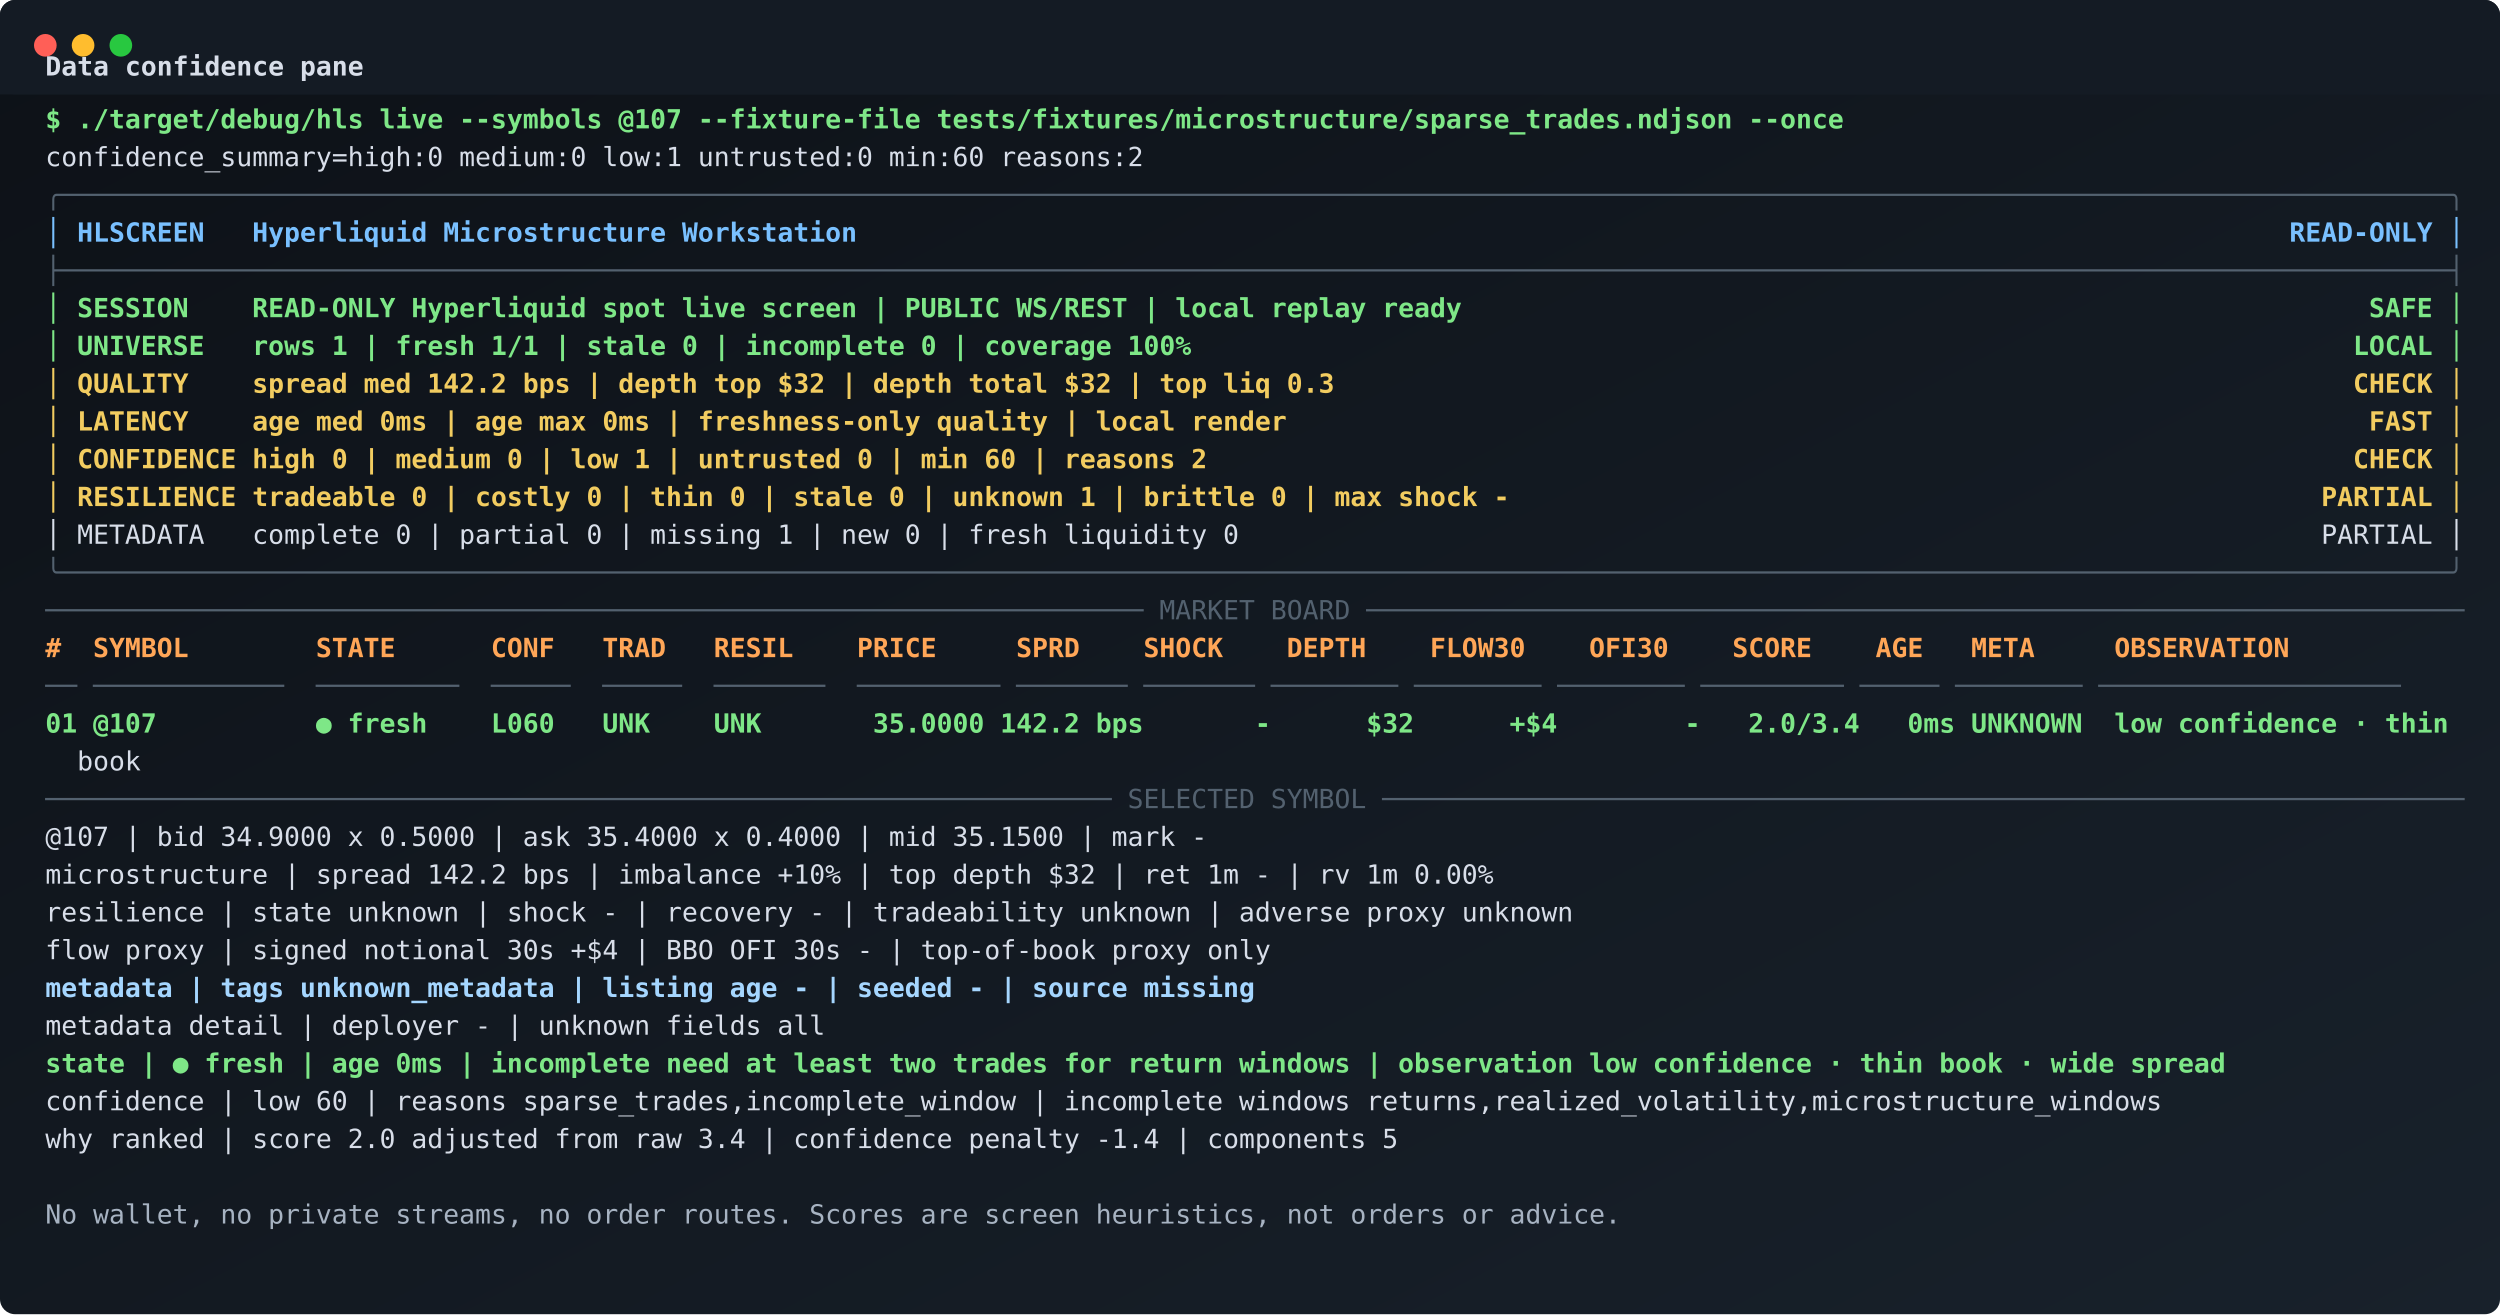
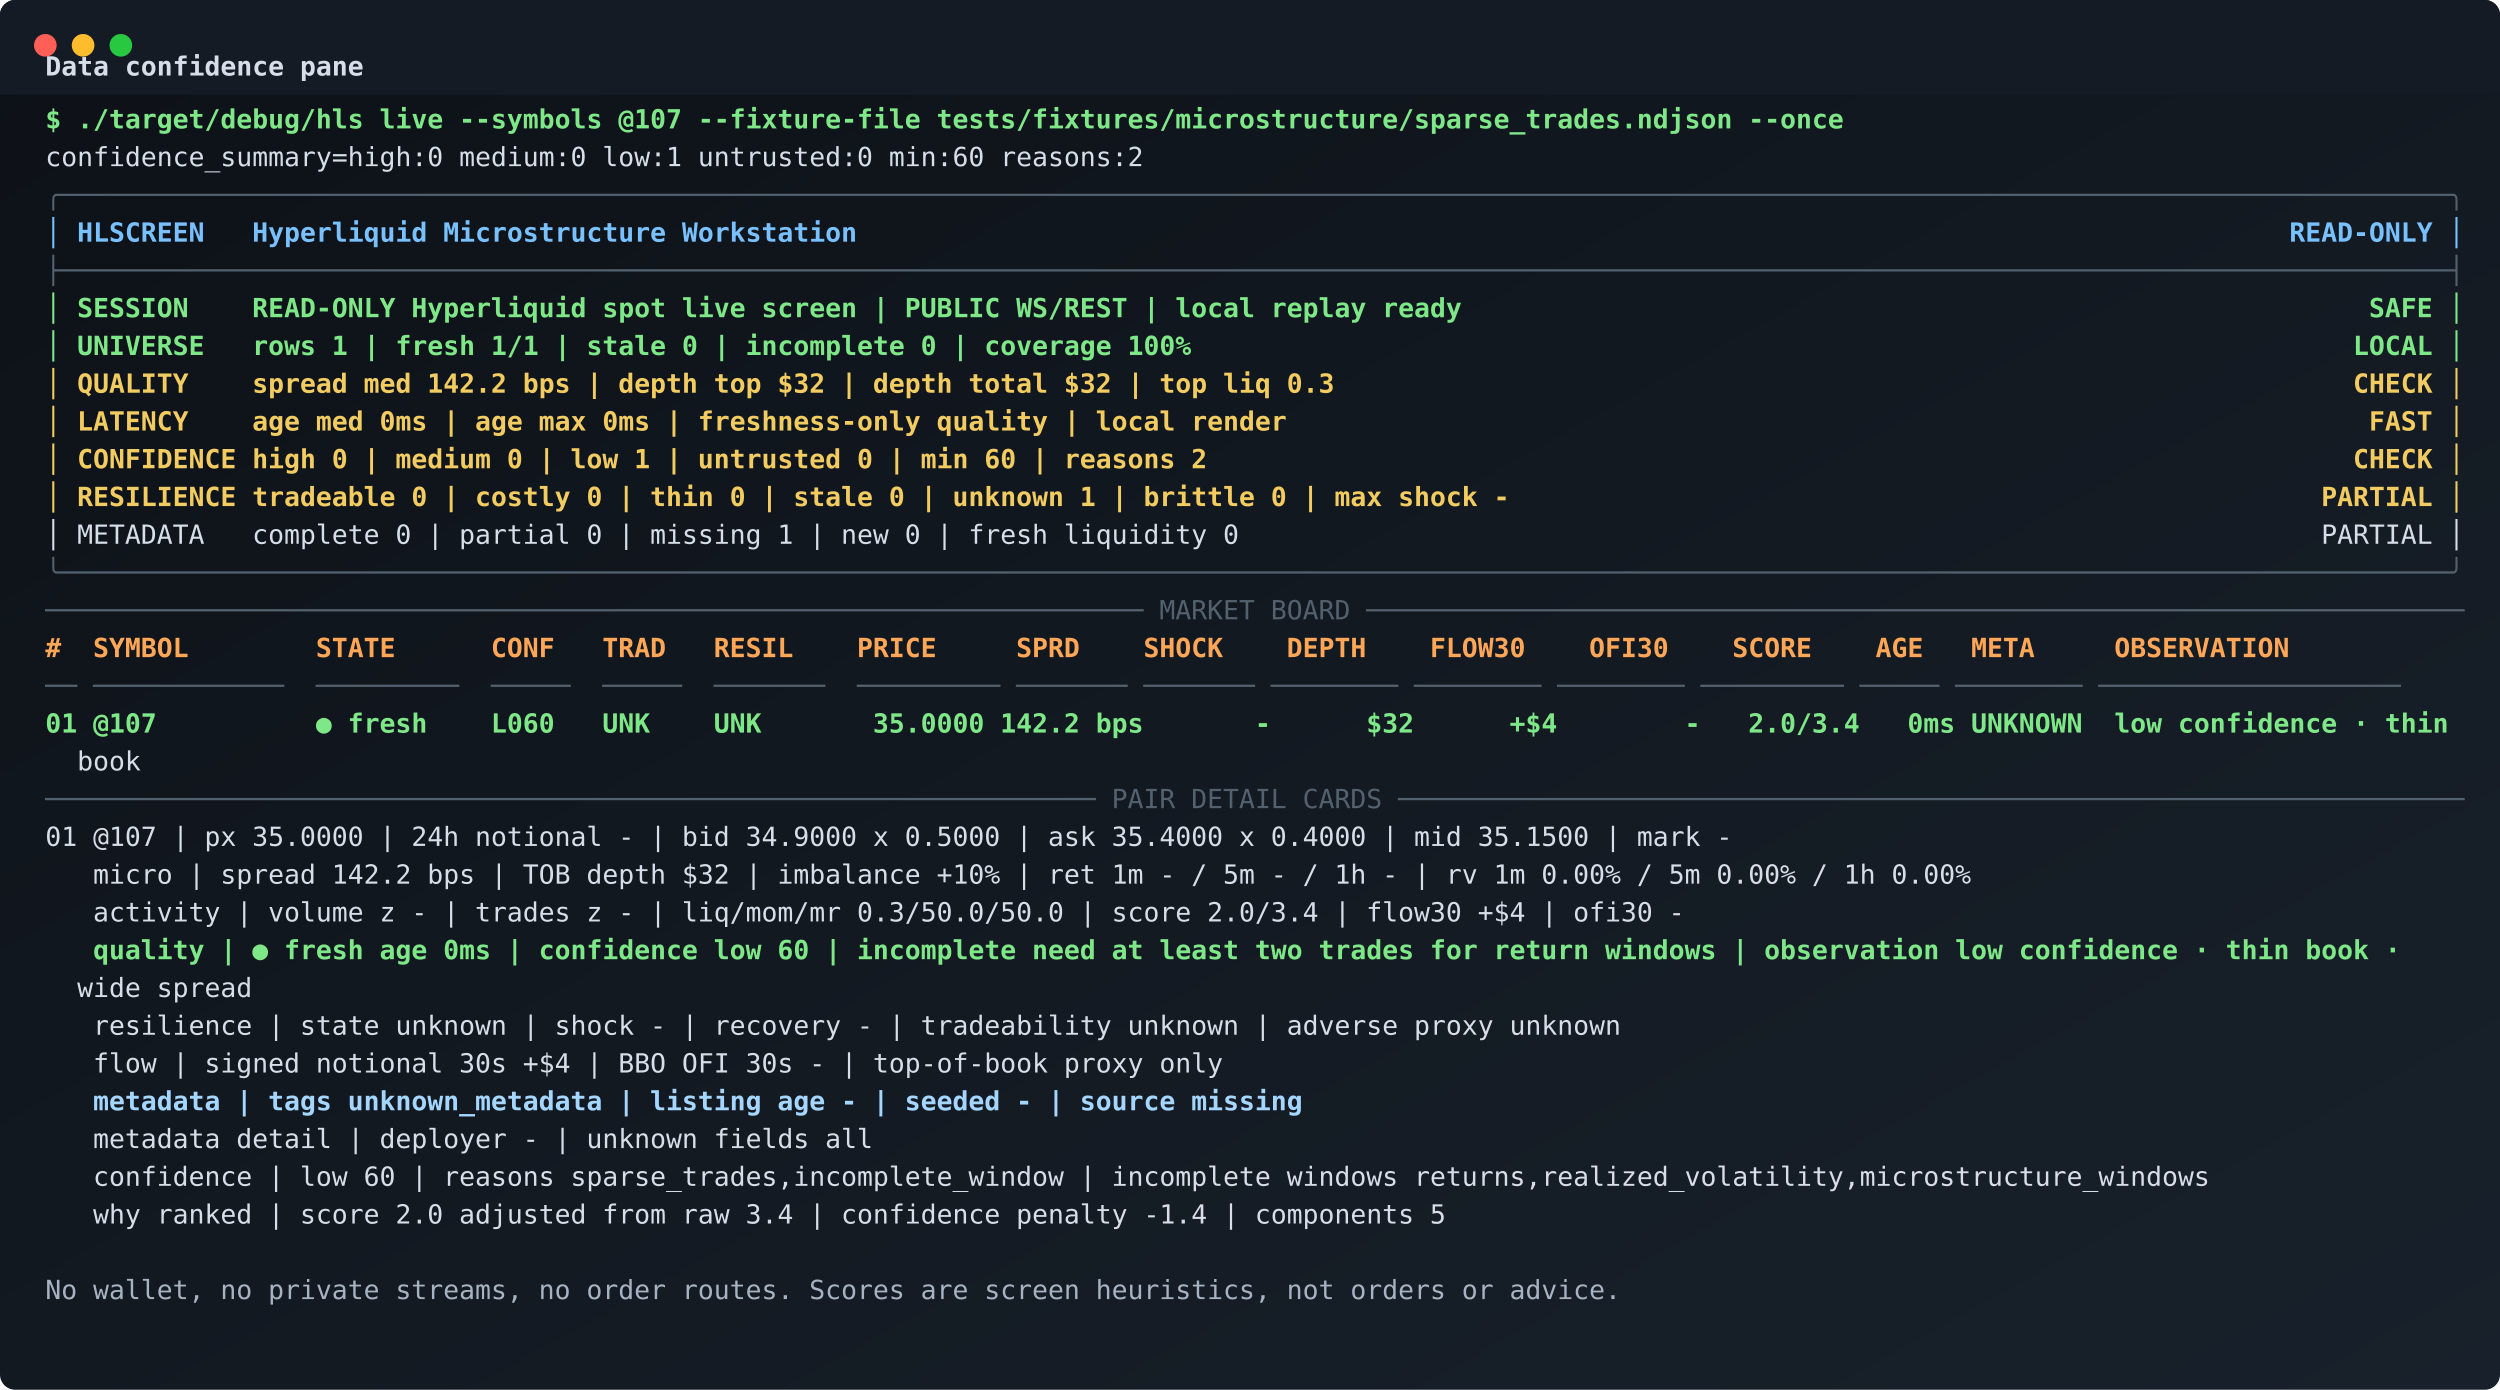
- <svg xmlns="http://www.w3.org/2000/svg" role="img" xml:space="preserve" aria-label="Data confidence pane terminal screenshot" viewBox="0 0 1324 696" width="1324" height="696">
+ <svg xmlns="http://www.w3.org/2000/svg" role="img" xml:space="preserve" aria-label="Data confidence pane terminal screenshot" viewBox="0 0 1324 736" width="1324" height="736">
  <defs>
    <linearGradient id="bg" x1="0" x2="1" y1="0" y2="1">
      <stop offset="0" stop-color="#0d1117" />
      <stop offset="1" stop-color="#18212b" />
    </linearGradient>
  </defs>
-   <rect width="1324" height="696" rx="8" fill="url(#bg)" />
+   <rect width="1324" height="736" rx="8" fill="url(#bg)" />
  <rect x="0" y="0" width="1324" height="50" rx="8" fill="#141b24" />
  <rect x="0" y="42" width="1324" height="8" fill="#141b24" />
  <circle cx="24" cy="24" r="6" fill="#ff5f57" />
  <circle cx="44" cy="24" r="6" fill="#ffbd2e" />
  <circle cx="64" cy="24" r="6" fill="#28c840" />
  <text x="24" y="40" fill="#d8dee9" font-family="ui-monospace, SFMono-Regular, Menlo, Consolas, monospace" font-size="14" font-weight="700">Data confidence pane</text>
  <text x="24" y="68" fill="#7ee787" font-family="ui-monospace, SFMono-Regular, Menlo, Consolas, monospace" font-size="14" font-weight="700">$ ./target/debug/hls live --symbols @107 --fixture-file tests/fixtures/microstructure/sparse_trades.ndjson --once</text>
  <text x="24" y="88" fill="#d8dee9" font-family="ui-monospace, SFMono-Regular, Menlo, Consolas, monospace" font-size="14" font-weight="400">confidence_summary=high:0 medium:0 low:1 untrusted:0 min:60 reasons:2</text>
  <text x="24" y="108" fill="#53616f" font-family="ui-monospace, SFMono-Regular, Menlo, Consolas, monospace" font-size="14" font-weight="400">╭──────────────────────────────────────────────────────────────────────────────────────────────────────────────────────────────────────────────────────╮</text>
  <text x="24" y="128" fill="#79c0ff" font-family="ui-monospace, SFMono-Regular, Menlo, Consolas, monospace" font-size="14" font-weight="700">│ HLSCREEN   Hyperliquid Microstructure Workstation                                                                                          READ-ONLY │</text>
  <text x="24" y="148" fill="#53616f" font-family="ui-monospace, SFMono-Regular, Menlo, Consolas, monospace" font-size="14" font-weight="400">├──────────────────────────────────────────────────────────────────────────────────────────────────────────────────────────────────────────────────────┤</text>
  <text x="24" y="168" fill="#7ee787" font-family="ui-monospace, SFMono-Regular, Menlo, Consolas, monospace" font-size="14" font-weight="700">│ SESSION    READ-ONLY Hyperliquid spot live screen | PUBLIC WS/REST | local replay ready                                                         SAFE │</text>
  <text x="24" y="188" fill="#7ee787" font-family="ui-monospace, SFMono-Regular, Menlo, Consolas, monospace" font-size="14" font-weight="700">│ UNIVERSE   rows 1 | fresh 1/1 | stale 0 | incomplete 0 | coverage 100%                                                                         LOCAL │</text>
  <text x="24" y="208" fill="#f2cc60" font-family="ui-monospace, SFMono-Regular, Menlo, Consolas, monospace" font-size="14" font-weight="700">│ QUALITY    spread med 142.2 bps | depth top $32 | depth total $32 | top liq 0.3                                                                CHECK │</text>
  <text x="24" y="228" fill="#f2cc60" font-family="ui-monospace, SFMono-Regular, Menlo, Consolas, monospace" font-size="14" font-weight="700">│ LATENCY    age med 0ms | age max 0ms | freshness-only quality | local render                                                                    FAST │</text>
  <text x="24" y="248" fill="#f2cc60" font-family="ui-monospace, SFMono-Regular, Menlo, Consolas, monospace" font-size="14" font-weight="700">│ CONFIDENCE high 0 | medium 0 | low 1 | untrusted 0 | min 60 | reasons 2                                                                        CHECK │</text>
  <text x="24" y="268" fill="#f2cc60" font-family="ui-monospace, SFMono-Regular, Menlo, Consolas, monospace" font-size="14" font-weight="700">│ RESILIENCE tradeable 0 | costly 0 | thin 0 | stale 0 | unknown 1 | brittle 0 | max shock -                                                   PARTIAL │</text>
  <text x="24" y="288" fill="#d8dee9" font-family="ui-monospace, SFMono-Regular, Menlo, Consolas, monospace" font-size="14" font-weight="400">│ METADATA   complete 0 | partial 0 | missing 1 | new 0 | fresh liquidity 0                                                                    PARTIAL │</text>
  <text x="24" y="308" fill="#53616f" font-family="ui-monospace, SFMono-Regular, Menlo, Consolas, monospace" font-size="14" font-weight="400">╰──────────────────────────────────────────────────────────────────────────────────────────────────────────────────────────────────────────────────────╯</text>
  <text x="24" y="328" fill="#53616f" font-family="ui-monospace, SFMono-Regular, Menlo, Consolas, monospace" font-size="14" font-weight="400">───────────────────────────────────────────────────────────────────── MARKET BOARD ─────────────────────────────────────────────────────────────────────</text>
  <text x="24" y="348" fill="#ffa657" font-family="ui-monospace, SFMono-Regular, Menlo, Consolas, monospace" font-size="14" font-weight="700">#  SYMBOL        STATE      CONF   TRAD   RESIL    PRICE     SPRD    SHOCK    DEPTH    FLOW30    OFI30    SCORE    AGE   META     OBSERVATION</text>
  <text x="24" y="368" fill="#53616f" font-family="ui-monospace, SFMono-Regular, Menlo, Consolas, monospace" font-size="14" font-weight="400">── ────────────  ─────────  ─────  ─────  ───────  ───────── ─────── ─────── ──────── ──────── ──────── ───────── ───── ──────── ───────────────────</text>
  <text x="24" y="388" fill="#7ee787" font-family="ui-monospace, SFMono-Regular, Menlo, Consolas, monospace" font-size="14" font-weight="600">01 @107          ● fresh    L060   UNK    UNK       35.0000 142.2 bps       -      $32      +$4        -   2.0/3.4   0ms UNKNOWN  low confidence · thin</text>
  <text x="24" y="408" fill="#d8dee9" font-family="ui-monospace, SFMono-Regular, Menlo, Consolas, monospace" font-size="14" font-weight="400">  book</text>
-   <text x="24" y="428" fill="#53616f" font-family="ui-monospace, SFMono-Regular, Menlo, Consolas, monospace" font-size="14" font-weight="400">─────────────────────────────────────────────────────────────────── SELECTED SYMBOL ────────────────────────────────────────────────────────────────────</text>
-   <text x="24" y="448" fill="#d8dee9" font-family="ui-monospace, SFMono-Regular, Menlo, Consolas, monospace" font-size="14" font-weight="400">@107 | bid 34.9000 x 0.5000 | ask 35.4000 x 0.4000 | mid 35.1500 | mark -</text>
-   <text x="24" y="468" fill="#d8dee9" font-family="ui-monospace, SFMono-Regular, Menlo, Consolas, monospace" font-size="14" font-weight="400">microstructure | spread 142.2 bps | imbalance +10% | top depth $32 | ret 1m - | rv 1m 0.00%</text>
-   <text x="24" y="488" fill="#d8dee9" font-family="ui-monospace, SFMono-Regular, Menlo, Consolas, monospace" font-size="14" font-weight="400">resilience | state unknown | shock - | recovery - | tradeability unknown | adverse proxy unknown</text>
-   <text x="24" y="508" fill="#d8dee9" font-family="ui-monospace, SFMono-Regular, Menlo, Consolas, monospace" font-size="14" font-weight="400">flow proxy | signed notional 30s +$4 | BBO OFI 30s - | top-of-book proxy only</text>
-   <text x="24" y="528" fill="#a5d6ff" font-family="ui-monospace, SFMono-Regular, Menlo, Consolas, monospace" font-size="14" font-weight="600">metadata | tags unknown_metadata | listing age - | seeded - | source missing</text>
-   <text x="24" y="548" fill="#d8dee9" font-family="ui-monospace, SFMono-Regular, Menlo, Consolas, monospace" font-size="14" font-weight="400">metadata detail | deployer - | unknown fields all</text>
-   <text x="24" y="568" fill="#7ee787" font-family="ui-monospace, SFMono-Regular, Menlo, Consolas, monospace" font-size="14" font-weight="600">state | ● fresh | age 0ms | incomplete need at least two trades for return windows | observation low confidence · thin book · wide spread</text>
-   <text x="24" y="588" fill="#d8dee9" font-family="ui-monospace, SFMono-Regular, Menlo, Consolas, monospace" font-size="14" font-weight="400">confidence | low 60 | reasons sparse_trades,incomplete_window | incomplete windows returns,realized_volatility,microstructure_windows</text>
-   <text x="24" y="608" fill="#d8dee9" font-family="ui-monospace, SFMono-Regular, Menlo, Consolas, monospace" font-size="14" font-weight="400">why ranked | score 2.0 adjusted from raw 3.4 | confidence penalty -1.4 | components 5</text>
-   <text x="24" y="628" fill="#d8dee9" font-family="ui-monospace, SFMono-Regular, Menlo, Consolas, monospace" font-size="14" font-weight="400" />
-   <text x="24" y="648" fill="#a7b3c2" font-family="ui-monospace, SFMono-Regular, Menlo, Consolas, monospace" font-size="14" font-weight="400">No wallet, no private streams, no order routes. Scores are screen heuristics, not orders or advice.</text>
+   <text x="24" y="428" fill="#53616f" font-family="ui-monospace, SFMono-Regular, Menlo, Consolas, monospace" font-size="14" font-weight="400">────────────────────────────────────────────────────────────────── PAIR DETAIL CARDS ───────────────────────────────────────────────────────────────────</text>
+   <text x="24" y="448" fill="#d8dee9" font-family="ui-monospace, SFMono-Regular, Menlo, Consolas, monospace" font-size="14" font-weight="400">01 @107 | px 35.0000 | 24h notional - | bid 34.9000 x 0.5000 | ask 35.4000 x 0.4000 | mid 35.1500 | mark -</text>
+   <text x="24" y="468" fill="#d8dee9" font-family="ui-monospace, SFMono-Regular, Menlo, Consolas, monospace" font-size="14" font-weight="400">   micro | spread 142.2 bps | TOB depth $32 | imbalance +10% | ret 1m - / 5m - / 1h - | rv 1m 0.00% / 5m 0.00% / 1h 0.00%</text>
+   <text x="24" y="488" fill="#d8dee9" font-family="ui-monospace, SFMono-Regular, Menlo, Consolas, monospace" font-size="14" font-weight="400">   activity | volume z - | trades z - | liq/mom/mr 0.3/50.0/50.0 | score 2.0/3.4 | flow30 +$4 | ofi30 -</text>
+   <text x="24" y="508" fill="#7ee787" font-family="ui-monospace, SFMono-Regular, Menlo, Consolas, monospace" font-size="14" font-weight="600">   quality | ● fresh age 0ms | confidence low 60 | incomplete need at least two trades for return windows | observation low confidence · thin book ·</text>
+   <text x="24" y="528" fill="#d8dee9" font-family="ui-monospace, SFMono-Regular, Menlo, Consolas, monospace" font-size="14" font-weight="400">  wide spread</text>
+   <text x="24" y="548" fill="#d8dee9" font-family="ui-monospace, SFMono-Regular, Menlo, Consolas, monospace" font-size="14" font-weight="400">   resilience | state unknown | shock - | recovery - | tradeability unknown | adverse proxy unknown</text>
+   <text x="24" y="568" fill="#d8dee9" font-family="ui-monospace, SFMono-Regular, Menlo, Consolas, monospace" font-size="14" font-weight="400">   flow | signed notional 30s +$4 | BBO OFI 30s - | top-of-book proxy only</text>
+   <text x="24" y="588" fill="#a5d6ff" font-family="ui-monospace, SFMono-Regular, Menlo, Consolas, monospace" font-size="14" font-weight="600">   metadata | tags unknown_metadata | listing age - | seeded - | source missing</text>
+   <text x="24" y="608" fill="#d8dee9" font-family="ui-monospace, SFMono-Regular, Menlo, Consolas, monospace" font-size="14" font-weight="400">   metadata detail | deployer - | unknown fields all</text>
+   <text x="24" y="628" fill="#d8dee9" font-family="ui-monospace, SFMono-Regular, Menlo, Consolas, monospace" font-size="14" font-weight="400">   confidence | low 60 | reasons sparse_trades,incomplete_window | incomplete windows returns,realized_volatility,microstructure_windows</text>
+   <text x="24" y="648" fill="#d8dee9" font-family="ui-monospace, SFMono-Regular, Menlo, Consolas, monospace" font-size="14" font-weight="400">   why ranked | score 2.0 adjusted from raw 3.4 | confidence penalty -1.4 | components 5</text>
+   <text x="24" y="668" fill="#d8dee9" font-family="ui-monospace, SFMono-Regular, Menlo, Consolas, monospace" font-size="14" font-weight="400" />
+   <text x="24" y="688" fill="#a7b3c2" font-family="ui-monospace, SFMono-Regular, Menlo, Consolas, monospace" font-size="14" font-weight="400">No wallet, no private streams, no order routes. Scores are screen heuristics, not orders or advice.</text>
</svg>
